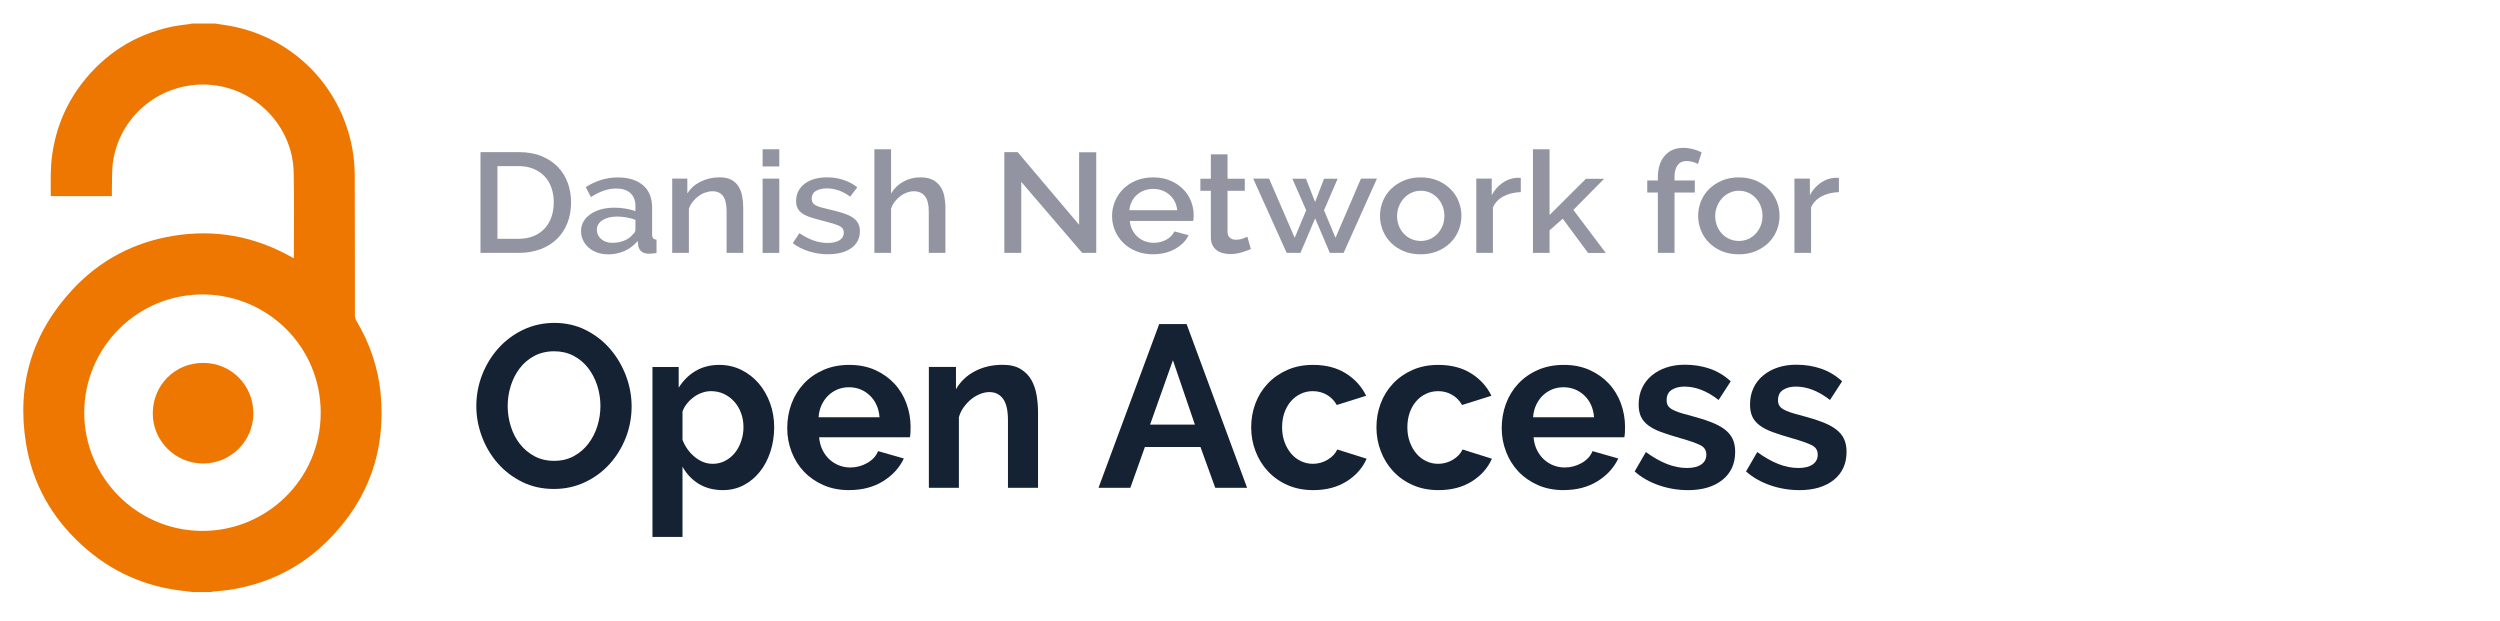
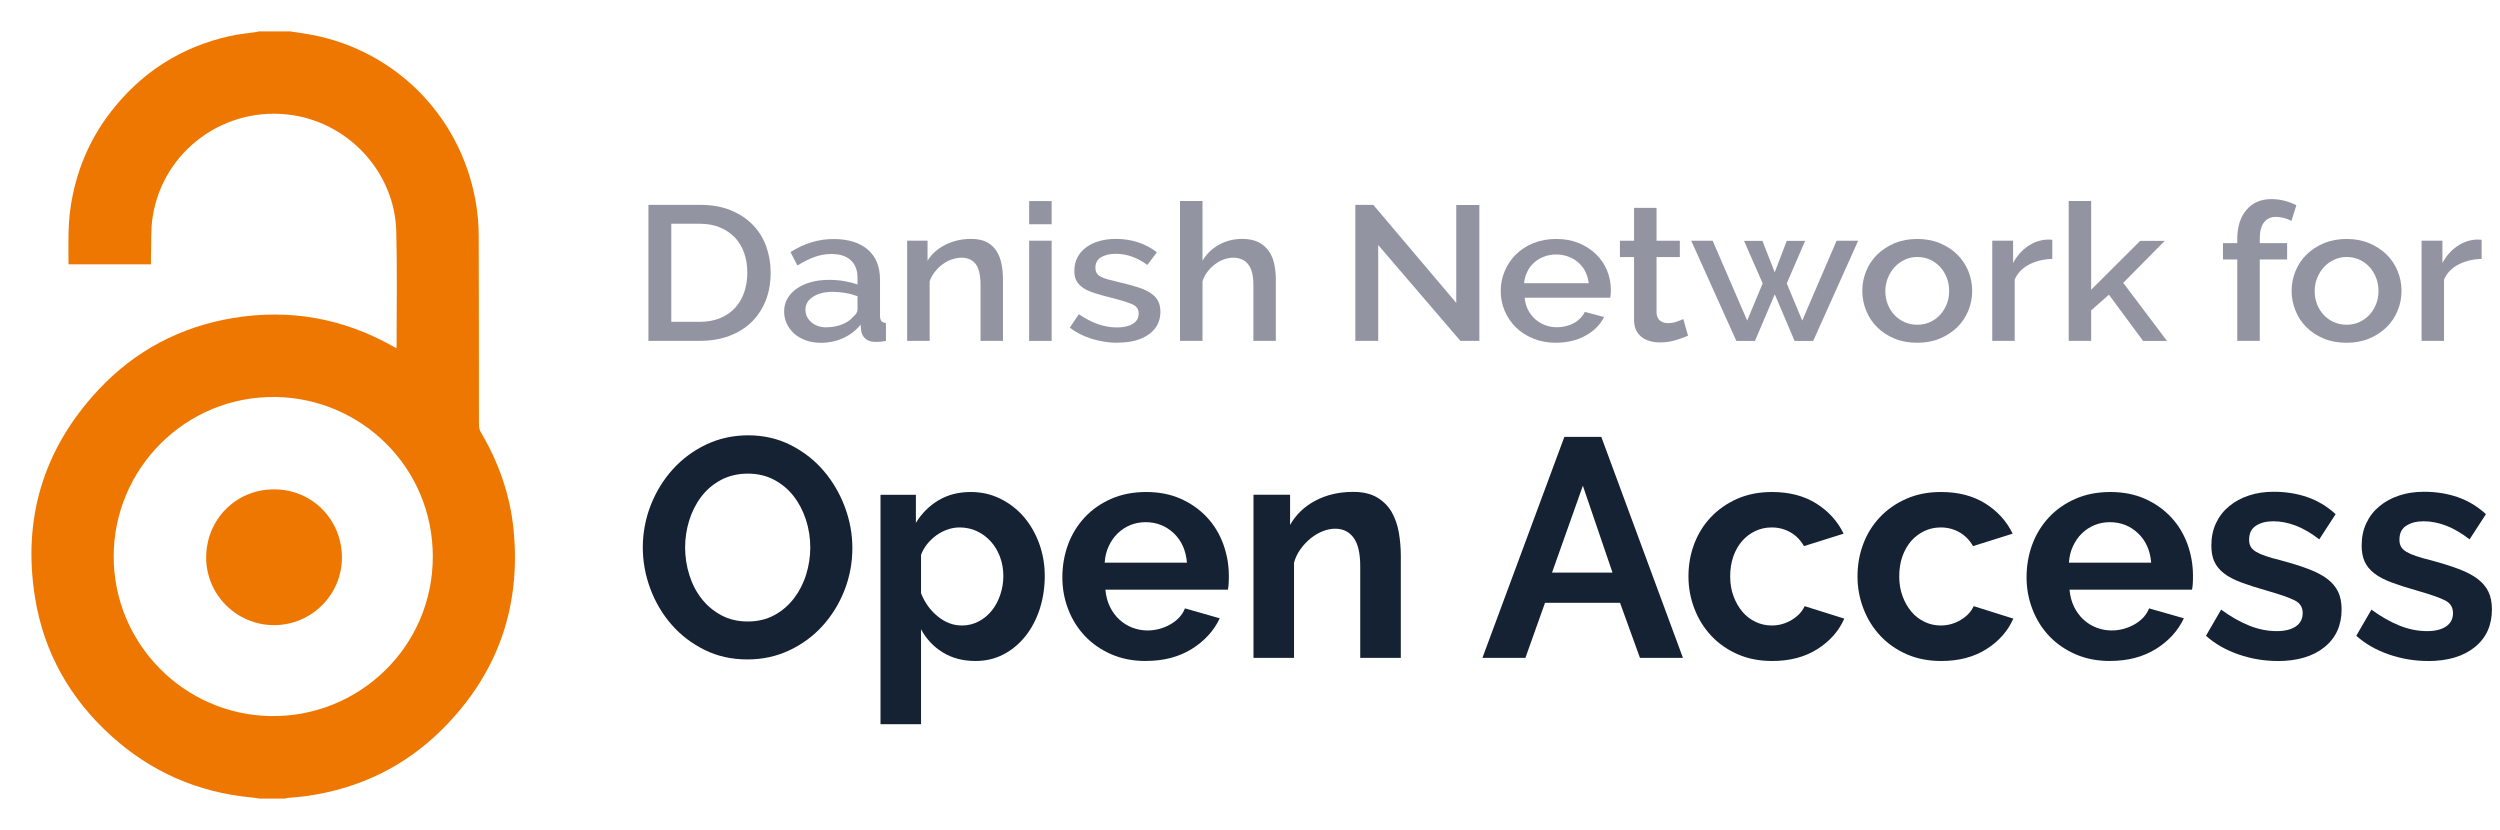
- <svg xmlns="http://www.w3.org/2000/svg" viewBox="0 0 563.59 139.85">
+ <svg xmlns="http://www.w3.org/2000/svg" viewBox="0 0 417.63 138.65">
  <defs>
    <style>.cls-1{fill:#142233;}.cls-2{fill:#9294a2;}.cls-3{fill:#ee7701;}</style>
  </defs>
  <g id="Navn">
    <g>
-       <path class="cls-1" d="M124.86,110.23c-2.63,0-5.01-.53-7.15-1.59-2.14-1.06-3.98-2.46-5.51-4.21-1.53-1.75-2.72-3.75-3.56-6.01-.84-2.25-1.26-4.56-1.26-6.92s.45-4.82,1.34-7.07c.89-2.25,2.12-4.25,3.69-5.98,1.57-1.73,3.43-3.11,5.58-4.13,2.16-1.02,4.5-1.53,7.02-1.53s4.96,.55,7.1,1.64,3.97,2.52,5.48,4.29c1.52,1.77,2.69,3.78,3.54,6.03,.84,2.25,1.26,4.54,1.26,6.86,0,2.46-.44,4.81-1.31,7.05-.88,2.24-2.09,4.21-3.64,5.93-1.55,1.72-3.4,3.09-5.56,4.11-2.16,1.02-4.5,1.53-7.02,1.53Zm-10.41-18.72c0,1.59,.24,3.14,.71,4.63,.47,1.49,1.15,2.81,2.05,3.95,.89,1.14,1.99,2.06,3.28,2.76,1.3,.69,2.77,1.04,4.42,1.04s3.17-.35,4.47-1.07c1.3-.71,2.39-1.66,3.28-2.83,.89-1.18,1.57-2.5,2.02-3.98,.45-1.47,.68-2.97,.68-4.5s-.24-3.14-.73-4.63c-.49-1.49-1.18-2.81-2.07-3.95-.89-1.14-1.99-2.05-3.28-2.73-1.3-.68-2.75-1.01-4.37-1.01s-3.18,.36-4.5,1.07c-1.31,.71-2.41,1.65-3.28,2.81-.88,1.16-1.54,2.48-2,3.95-.45,1.47-.68,2.97-.68,4.5Z" />
-       <path class="cls-1" d="M162.96,110.49c-2.09,0-3.91-.48-5.46-1.43-1.55-.95-2.76-2.24-3.64-3.87v15.86h-6.77v-38.32h5.91v4.68c.98-1.59,2.24-2.85,3.79-3.77,1.55-.92,3.33-1.38,5.36-1.38,1.79,0,3.44,.37,4.95,1.12,1.52,.75,2.82,1.75,3.92,3.02,1.09,1.27,1.95,2.76,2.58,4.47,.62,1.72,.93,3.53,.93,5.43s-.29,3.83-.86,5.56c-.57,1.73-1.37,3.24-2.4,4.52-1.03,1.28-2.25,2.29-3.66,3.02-1.41,.73-2.96,1.09-4.65,1.09Zm-2.27-5.93c1.01,0,1.95-.23,2.8-.68,.86-.45,1.59-1.06,2.2-1.82,.61-.76,1.08-1.65,1.41-2.65,.34-1,.51-2.04,.51-3.12,0-1.14-.19-2.21-.56-3.2-.37-.99-.88-1.85-1.54-2.57-.66-.73-1.43-1.3-2.32-1.72s-1.86-.62-2.91-.62c-.64,0-1.3,.11-1.97,.34-.67,.23-1.3,.55-1.87,.96-.57,.42-1.09,.9-1.54,1.46-.45,.56-.8,1.16-1.04,1.82v6.4c.61,1.56,1.53,2.85,2.78,3.87,1.25,1.02,2.59,1.53,4.04,1.53Z" />
-       <path class="cls-1" d="M191.41,110.49c-2.12,0-4.04-.37-5.76-1.12-1.72-.75-3.18-1.76-4.4-3.04-1.21-1.28-2.15-2.77-2.8-4.47-.66-1.7-.98-3.48-.98-5.36s.32-3.77,.96-5.49c.64-1.72,1.57-3.22,2.78-4.52,1.21-1.3,2.69-2.33,4.42-3.09,1.73-.76,3.68-1.14,5.84-1.14s4.08,.38,5.79,1.14c1.7,.76,3.15,1.79,4.35,3.07,1.2,1.28,2.1,2.77,2.73,4.47,.62,1.7,.94,3.47,.94,5.3,0,.45,0,.88-.03,1.3-.02,.42-.06,.76-.13,1.04h-20.46c.1,1.08,.35,2.03,.76,2.86s.93,1.54,1.57,2.13c.64,.59,1.36,1.04,2.17,1.35s1.65,.47,2.53,.47c1.35,0,2.62-.34,3.81-1.01,1.2-.68,2.01-1.57,2.45-2.68l5.81,1.66c-.98,2.08-2.54,3.79-4.67,5.12-2.14,1.33-4.69,2-7.65,2Zm6.87-16.43c-.17-2.04-.9-3.68-2.2-4.91-1.3-1.23-2.87-1.85-4.72-1.85-.91,0-1.76,.17-2.55,.49-.79,.33-1.49,.79-2.1,1.38-.61,.59-1.1,1.3-1.49,2.13-.39,.83-.62,1.75-.68,2.76h13.74Z" />
-       <path class="cls-1" d="M234,109.97h-6.77v-15.29c0-2.18-.37-3.78-1.11-4.78-.74-1.01-1.77-1.51-3.08-1.51-.67,0-1.36,.14-2.07,.42-.71,.28-1.37,.67-2,1.17-.62,.5-1.19,1.1-1.69,1.79-.51,.69-.88,1.46-1.11,2.29v15.91h-6.77v-27.25h6.11v5.04c.98-1.73,2.39-3.08,4.24-4.06,1.85-.97,3.94-1.46,6.27-1.46,1.65,0,3,.31,4.04,.94,1.04,.62,1.85,1.44,2.43,2.44,.57,1.01,.97,2.15,1.19,3.43,.22,1.28,.33,2.58,.33,3.9v17Z" />
-       <path class="cls-1" d="M261.34,73.05h6.16l13.64,36.92h-7.18l-3.33-9.2h-12.53l-3.28,9.2h-7.18l13.69-36.92Zm8.03,22.67l-4.95-14.51-5.15,14.51h10.11Z" />
-       <path class="cls-1" d="M282.06,96.35c0-1.91,.32-3.71,.96-5.41,.64-1.7,1.57-3.19,2.78-4.47,1.21-1.28,2.68-2.31,4.4-3.07,1.72-.76,3.65-1.14,5.81-1.14,2.9,0,5.36,.64,7.4,1.92,2.04,1.28,3.56,2.96,4.57,5.04l-6.62,2.08c-.57-1-1.33-1.78-2.27-2.31-.94-.54-1.99-.81-3.13-.81-.98,0-1.89,.2-2.73,.6-.84,.4-1.58,.95-2.2,1.66-.62,.71-1.11,1.57-1.47,2.57-.35,1.01-.53,2.12-.53,3.33s.18,2.32,.56,3.33c.37,1.01,.87,1.87,1.49,2.6,.62,.73,1.36,1.29,2.2,1.69,.84,.4,1.73,.6,2.68,.6,1.21,0,2.33-.31,3.36-.94,1.03-.62,1.74-1.39,2.15-2.29l6.62,2.08c-.91,2.08-2.41,3.78-4.5,5.1-2.09,1.32-4.6,1.98-7.53,1.98-2.16,0-4.09-.38-5.81-1.14s-3.18-1.79-4.4-3.09c-1.21-1.3-2.15-2.81-2.8-4.52-.66-1.72-.99-3.51-.99-5.38Z" />
-       <path class="cls-1" d="M310.3,96.35c0-1.91,.32-3.71,.96-5.41,.64-1.7,1.57-3.19,2.78-4.47,1.21-1.28,2.68-2.31,4.4-3.07,1.72-.76,3.65-1.14,5.81-1.14,2.9,0,5.36,.64,7.4,1.92,2.04,1.28,3.56,2.96,4.57,5.04l-6.62,2.08c-.57-1-1.33-1.78-2.27-2.31-.94-.54-1.99-.81-3.13-.81-.98,0-1.89,.2-2.73,.6-.84,.4-1.58,.95-2.2,1.66-.62,.71-1.11,1.57-1.47,2.57-.35,1.01-.53,2.12-.53,3.33s.18,2.32,.56,3.33c.37,1.01,.87,1.87,1.49,2.6,.62,.73,1.36,1.29,2.2,1.69,.84,.4,1.73,.6,2.68,.6,1.21,0,2.33-.31,3.36-.94,1.03-.62,1.74-1.39,2.15-2.29l6.62,2.08c-.91,2.08-2.41,3.78-4.5,5.1-2.09,1.32-4.6,1.98-7.53,1.98-2.16,0-4.09-.38-5.81-1.14s-3.18-1.79-4.4-3.09c-1.21-1.3-2.15-2.81-2.8-4.52-.66-1.72-.99-3.51-.99-5.38Z" />
-       <path class="cls-1" d="M352.49,110.49c-2.12,0-4.04-.37-5.76-1.12s-3.18-1.76-4.4-3.04c-1.21-1.28-2.15-2.77-2.8-4.47-.66-1.7-.99-3.48-.99-5.36s.32-3.77,.96-5.49c.64-1.72,1.57-3.22,2.78-4.52,1.21-1.3,2.69-2.33,4.42-3.09,1.73-.76,3.68-1.14,5.84-1.14s4.08,.38,5.79,1.14c1.7,.76,3.15,1.79,4.35,3.07,1.2,1.28,2.1,2.77,2.73,4.47,.62,1.7,.93,3.47,.93,5.3,0,.45,0,.88-.03,1.3s-.06,.76-.13,1.04h-20.46c.1,1.08,.35,2.03,.76,2.86s.93,1.54,1.57,2.13c.64,.59,1.36,1.04,2.17,1.35s1.65,.47,2.53,.47c1.35,0,2.62-.34,3.81-1.01,1.2-.68,2.01-1.57,2.45-2.68l5.81,1.66c-.98,2.08-2.54,3.79-4.67,5.12-2.14,1.33-4.69,2-7.66,2Zm6.87-16.43c-.17-2.04-.9-3.68-2.2-4.91-1.3-1.23-2.87-1.85-4.72-1.85-.91,0-1.76,.17-2.55,.49-.79,.33-1.49,.79-2.1,1.38-.61,.59-1.1,1.3-1.49,2.13-.39,.83-.62,1.75-.68,2.76h13.74Z" />
-       <path class="cls-1" d="M380.49,110.49c-2.22,0-4.4-.36-6.52-1.09-2.12-.73-3.94-1.77-5.46-3.12l2.53-4.37c1.62,1.18,3.19,2.07,4.72,2.68,1.53,.61,3.06,.91,4.57,.91,1.35,0,2.41-.26,3.18-.78s1.16-1.27,1.16-2.24-.45-1.68-1.36-2.13c-.91-.45-2.39-.97-4.45-1.56-1.72-.48-3.18-.95-4.4-1.4-1.21-.45-2.19-.96-2.93-1.53-.74-.57-1.28-1.23-1.62-1.98-.34-.74-.5-1.64-.5-2.68,0-1.39,.26-2.63,.78-3.74,.52-1.11,1.25-2.05,2.2-2.83,.94-.78,2.05-1.38,3.31-1.79,1.26-.42,2.64-.62,4.12-.62,1.99,0,3.85,.29,5.58,.88,1.73,.59,3.33,1.54,4.77,2.86l-2.73,4.21c-1.35-1.04-2.65-1.8-3.92-2.29-1.26-.48-2.52-.73-3.76-.73-1.15,0-2.11,.24-2.88,.73-.78,.49-1.16,1.27-1.16,2.34,0,.49,.09,.88,.28,1.2,.18,.31,.48,.59,.88,.83,.4,.24,.94,.48,1.59,.7,.66,.23,1.47,.46,2.45,.7,1.82,.49,3.38,.97,4.67,1.46,1.3,.49,2.36,1.04,3.18,1.66s1.43,1.34,1.82,2.16c.39,.81,.58,1.79,.58,2.94,0,2.67-.96,4.78-2.88,6.32-1.92,1.54-4.53,2.31-7.83,2.31Z" />
-       <path class="cls-1" d="M405.6,110.49c-2.22,0-4.4-.36-6.52-1.09-2.12-.73-3.94-1.77-5.46-3.12l2.53-4.37c1.62,1.18,3.19,2.07,4.72,2.68,1.53,.61,3.06,.91,4.57,.91,1.35,0,2.41-.26,3.18-.78s1.16-1.27,1.16-2.24-.45-1.68-1.36-2.13c-.91-.45-2.39-.97-4.45-1.56-1.72-.48-3.18-.95-4.4-1.4-1.21-.45-2.19-.96-2.93-1.53-.74-.57-1.28-1.23-1.62-1.98-.34-.74-.5-1.64-.5-2.68,0-1.39,.26-2.63,.78-3.74,.52-1.11,1.25-2.05,2.2-2.83,.94-.78,2.05-1.38,3.31-1.79,1.26-.42,2.64-.62,4.12-.62,1.99,0,3.85,.29,5.58,.88,1.73,.59,3.33,1.54,4.77,2.86l-2.73,4.21c-1.35-1.04-2.65-1.8-3.92-2.29-1.26-.48-2.52-.73-3.76-.73-1.15,0-2.11,.24-2.88,.73-.78,.49-1.16,1.27-1.16,2.34,0,.49,.09,.88,.28,1.2,.18,.31,.48,.59,.88,.83,.4,.24,.94,.48,1.59,.7,.66,.23,1.47,.46,2.45,.7,1.82,.49,3.38,.97,4.67,1.46,1.3,.49,2.36,1.04,3.18,1.66s1.43,1.34,1.82,2.16c.39,.81,.58,1.79,.58,2.94,0,2.67-.96,4.78-2.88,6.32-1.92,1.54-4.53,2.31-7.83,2.31Z" />
+       <path class="cls-1" d="M124.86,110.16c-2.63,0-5.01-.53-7.15-1.59-2.14-1.06-3.98-2.46-5.51-4.21-1.53-1.75-2.72-3.75-3.56-6.01-.84-2.25-1.26-4.56-1.26-6.92s.45-4.82,1.34-7.07c.89-2.25,2.12-4.25,3.69-5.98,1.57-1.73,3.43-3.11,5.58-4.13,2.16-1.02,4.5-1.53,7.02-1.53s4.96,.55,7.1,1.64,3.97,2.52,5.48,4.29c1.52,1.77,2.69,3.78,3.54,6.03,.84,2.25,1.26,4.54,1.26,6.86,0,2.46-.44,4.81-1.31,7.05-.88,2.24-2.09,4.21-3.64,5.93-1.55,1.72-3.4,3.09-5.56,4.11-2.16,1.02-4.5,1.53-7.02,1.53Zm-10.41-18.72c0,1.59,.24,3.14,.71,4.63,.47,1.49,1.15,2.81,2.05,3.95,.89,1.14,1.99,2.06,3.28,2.76,1.3,.69,2.77,1.04,4.42,1.04s3.17-.35,4.47-1.07c1.3-.71,2.39-1.66,3.28-2.83,.89-1.18,1.57-2.5,2.02-3.98,.45-1.47,.68-2.97,.68-4.5s-.24-3.14-.73-4.63c-.49-1.49-1.18-2.81-2.07-3.95-.89-1.14-1.99-2.05-3.28-2.73-1.3-.68-2.75-1.01-4.37-1.01s-3.18,.36-4.5,1.07c-1.31,.71-2.41,1.65-3.28,2.81-.88,1.16-1.54,2.48-2,3.95-.45,1.47-.68,2.97-.68,4.5Z" />
+       <path class="cls-1" d="M162.96,110.42c-2.09,0-3.91-.48-5.46-1.43-1.55-.95-2.76-2.24-3.64-3.87v15.86h-6.77v-38.32h5.91v4.68c.98-1.59,2.24-2.85,3.79-3.77,1.55-.92,3.33-1.38,5.36-1.38,1.79,0,3.44,.37,4.95,1.12,1.52,.75,2.82,1.75,3.92,3.02,1.09,1.27,1.95,2.76,2.58,4.47,.62,1.72,.93,3.53,.93,5.43s-.29,3.83-.86,5.56c-.57,1.73-1.37,3.24-2.4,4.52-1.03,1.28-2.25,2.29-3.66,3.02-1.41,.73-2.96,1.09-4.65,1.09Zm-2.27-5.93c1.01,0,1.95-.23,2.8-.68,.86-.45,1.59-1.06,2.2-1.82,.61-.76,1.08-1.65,1.41-2.65,.34-1,.51-2.04,.51-3.12,0-1.14-.19-2.21-.56-3.2-.37-.99-.88-1.85-1.54-2.57-.66-.73-1.43-1.3-2.32-1.72s-1.86-.62-2.91-.62c-.64,0-1.3,.11-1.97,.34-.67,.23-1.3,.55-1.87,.96-.57,.42-1.09,.9-1.54,1.46-.45,.56-.8,1.16-1.04,1.82v6.4c.61,1.56,1.53,2.85,2.78,3.87,1.25,1.02,2.59,1.53,4.04,1.53Z" />
+       <path class="cls-1" d="M191.41,110.42c-2.12,0-4.04-.37-5.76-1.12-1.72-.75-3.18-1.76-4.4-3.04-1.21-1.28-2.15-2.77-2.8-4.47-.66-1.7-.98-3.48-.98-5.36s.32-3.77,.96-5.49c.64-1.72,1.57-3.22,2.78-4.52,1.21-1.3,2.69-2.33,4.42-3.09,1.73-.76,3.68-1.14,5.84-1.14s4.08,.38,5.79,1.14c1.7,.76,3.15,1.79,4.35,3.07,1.2,1.28,2.1,2.77,2.73,4.47,.62,1.7,.94,3.47,.94,5.3,0,.45,0,.88-.03,1.3-.02,.42-.06,.76-.13,1.04h-20.46c.1,1.08,.35,2.03,.76,2.86s.93,1.54,1.57,2.13c.64,.59,1.36,1.04,2.17,1.35s1.65,.47,2.53,.47c1.35,0,2.62-.34,3.81-1.01,1.2-.68,2.01-1.57,2.45-2.68l5.81,1.66c-.98,2.08-2.54,3.79-4.67,5.12-2.14,1.33-4.69,2-7.65,2Zm6.87-16.43c-.17-2.04-.9-3.68-2.2-4.91-1.3-1.23-2.87-1.85-4.72-1.85-.91,0-1.76,.17-2.55,.49-.79,.33-1.49,.79-2.1,1.38-.61,.59-1.1,1.3-1.49,2.13-.39,.83-.62,1.75-.68,2.76h13.74Z" />
+       <path class="cls-1" d="M234,109.9h-6.77v-15.29c0-2.18-.37-3.78-1.11-4.78-.74-1.01-1.77-1.51-3.08-1.51-.67,0-1.36,.14-2.07,.42-.71,.28-1.37,.67-2,1.17-.62,.5-1.19,1.1-1.69,1.79-.51,.69-.88,1.46-1.11,2.29v15.91h-6.77v-27.25h6.11v5.04c.98-1.73,2.39-3.08,4.24-4.06,1.85-.97,3.94-1.46,6.27-1.46,1.65,0,3,.31,4.04,.94,1.04,.62,1.85,1.44,2.43,2.44,.57,1.01,.97,2.15,1.19,3.43,.22,1.28,.33,2.58,.33,3.9v17Z" />
+       <path class="cls-1" d="M261.34,72.98h6.16l13.64,36.92h-7.18l-3.33-9.2h-12.53l-3.28,9.2h-7.18l13.69-36.92Zm8.03,22.67l-4.95-14.51-5.15,14.51h10.11Z" />
+       <path class="cls-1" d="M282.06,96.28c0-1.91,.32-3.71,.96-5.41,.64-1.7,1.57-3.19,2.78-4.47,1.21-1.28,2.68-2.31,4.4-3.07,1.72-.76,3.65-1.14,5.81-1.14,2.9,0,5.36,.64,7.4,1.92,2.04,1.28,3.56,2.96,4.57,5.04l-6.62,2.08c-.57-1-1.33-1.78-2.27-2.31-.94-.54-1.99-.81-3.13-.81-.98,0-1.89,.2-2.73,.6-.84,.4-1.58,.95-2.2,1.66-.62,.71-1.11,1.57-1.47,2.57-.35,1.01-.53,2.12-.53,3.33s.18,2.32,.56,3.33c.37,1.01,.87,1.87,1.49,2.6,.62,.73,1.36,1.29,2.2,1.69,.84,.4,1.73,.6,2.68,.6,1.21,0,2.33-.31,3.36-.94,1.03-.62,1.74-1.39,2.15-2.29l6.62,2.08c-.91,2.08-2.41,3.78-4.5,5.1-2.09,1.32-4.6,1.98-7.53,1.98-2.16,0-4.09-.38-5.81-1.14s-3.18-1.79-4.4-3.09c-1.21-1.3-2.15-2.81-2.8-4.52-.66-1.72-.99-3.51-.99-5.38Z" />
+       <path class="cls-1" d="M310.3,96.28c0-1.91,.32-3.71,.96-5.41,.64-1.7,1.57-3.19,2.78-4.47,1.21-1.28,2.68-2.31,4.4-3.07,1.72-.76,3.65-1.14,5.81-1.14,2.9,0,5.36,.64,7.4,1.92,2.04,1.28,3.56,2.96,4.57,5.04l-6.62,2.08c-.57-1-1.33-1.78-2.27-2.31-.94-.54-1.99-.81-3.13-.81-.98,0-1.89,.2-2.73,.6-.84,.4-1.58,.95-2.2,1.66-.62,.71-1.11,1.57-1.47,2.57-.35,1.01-.53,2.12-.53,3.33s.18,2.32,.56,3.33c.37,1.01,.87,1.87,1.49,2.6,.62,.73,1.36,1.29,2.2,1.69,.84,.4,1.73,.6,2.68,.6,1.21,0,2.33-.31,3.36-.94,1.03-.62,1.74-1.39,2.15-2.29l6.62,2.08c-.91,2.08-2.41,3.78-4.5,5.1-2.09,1.32-4.6,1.98-7.53,1.98-2.16,0-4.09-.38-5.81-1.14s-3.18-1.79-4.4-3.09c-1.21-1.3-2.15-2.81-2.8-4.52-.66-1.72-.99-3.51-.99-5.38Z" />
+       <path class="cls-1" d="M352.49,110.42c-2.12,0-4.04-.37-5.76-1.12s-3.18-1.76-4.4-3.04c-1.21-1.28-2.15-2.77-2.8-4.47-.66-1.7-.99-3.48-.99-5.36s.32-3.77,.96-5.49c.64-1.72,1.57-3.22,2.78-4.52,1.21-1.3,2.69-2.33,4.42-3.09,1.73-.76,3.68-1.14,5.84-1.14s4.08,.38,5.79,1.14c1.7,.76,3.15,1.79,4.35,3.07,1.2,1.28,2.1,2.77,2.73,4.47,.62,1.7,.93,3.47,.93,5.3,0,.45,0,.88-.03,1.3s-.06,.76-.13,1.04h-20.46c.1,1.08,.35,2.03,.76,2.86s.93,1.54,1.57,2.13c.64,.59,1.36,1.04,2.17,1.35s1.65,.47,2.53,.47c1.35,0,2.62-.34,3.81-1.01,1.2-.68,2.01-1.57,2.45-2.68l5.81,1.66c-.98,2.08-2.54,3.79-4.67,5.12-2.14,1.33-4.69,2-7.66,2Zm6.87-16.43c-.17-2.04-.9-3.68-2.2-4.91-1.3-1.23-2.87-1.85-4.72-1.85-.91,0-1.76,.17-2.55,.49-.79,.33-1.49,.79-2.1,1.38-.61,.59-1.1,1.3-1.49,2.13-.39,.83-.62,1.75-.68,2.76h13.74Z" />
+       <path class="cls-1" d="M380.49,110.42c-2.22,0-4.4-.36-6.52-1.09-2.12-.73-3.94-1.77-5.46-3.12l2.53-4.37c1.62,1.18,3.19,2.07,4.72,2.68,1.53,.61,3.06,.91,4.57,.91,1.35,0,2.41-.26,3.18-.78s1.16-1.27,1.16-2.24-.45-1.68-1.36-2.13c-.91-.45-2.39-.97-4.45-1.56-1.72-.48-3.18-.95-4.4-1.4-1.21-.45-2.19-.96-2.93-1.53-.74-.57-1.28-1.23-1.62-1.98-.34-.74-.5-1.64-.5-2.68,0-1.39,.26-2.63,.78-3.74,.52-1.11,1.25-2.05,2.2-2.83,.94-.78,2.05-1.38,3.31-1.79,1.26-.42,2.64-.62,4.12-.62,1.99,0,3.85,.29,5.58,.88,1.73,.59,3.33,1.54,4.77,2.86l-2.73,4.21c-1.35-1.04-2.65-1.8-3.92-2.29-1.26-.48-2.52-.73-3.76-.73-1.15,0-2.11,.24-2.88,.73-.78,.49-1.16,1.27-1.16,2.34,0,.49,.09,.88,.28,1.2,.18,.31,.48,.59,.88,.83,.4,.24,.94,.48,1.59,.7,.66,.23,1.47,.46,2.45,.7,1.82,.49,3.38,.97,4.67,1.46,1.3,.49,2.36,1.04,3.18,1.66s1.43,1.34,1.82,2.16c.39,.81,.58,1.79,.58,2.94,0,2.67-.96,4.78-2.88,6.32-1.92,1.54-4.53,2.31-7.83,2.31Z" />
+       <path class="cls-1" d="M405.6,110.42c-2.22,0-4.4-.36-6.52-1.09-2.12-.73-3.94-1.77-5.46-3.12l2.53-4.37c1.62,1.18,3.19,2.07,4.72,2.68,1.53,.61,3.06,.91,4.57,.91,1.35,0,2.41-.26,3.18-.78s1.16-1.27,1.16-2.24-.45-1.68-1.36-2.13c-.91-.45-2.39-.97-4.45-1.56-1.72-.48-3.18-.95-4.4-1.4-1.21-.45-2.19-.96-2.93-1.53-.74-.57-1.28-1.23-1.62-1.98-.34-.74-.5-1.64-.5-2.68,0-1.39,.26-2.63,.78-3.74,.52-1.11,1.25-2.05,2.2-2.83,.94-.78,2.05-1.38,3.31-1.79,1.26-.42,2.64-.62,4.12-.62,1.99,0,3.85,.29,5.58,.88,1.73,.59,3.33,1.54,4.77,2.86l-2.73,4.21c-1.35-1.04-2.65-1.8-3.92-2.29-1.26-.48-2.52-.73-3.76-.73-1.15,0-2.11,.24-2.88,.73-.78,.49-1.16,1.27-1.16,2.34,0,.49,.09,.88,.28,1.2,.18,.31,.48,.59,.88,.83,.4,.24,.94,.48,1.59,.7,.66,.23,1.47,.46,2.45,.7,1.82,.49,3.38,.97,4.67,1.46,1.3,.49,2.36,1.04,3.18,1.66s1.43,1.34,1.82,2.16c.39,.81,.58,1.79,.58,2.94,0,2.67-.96,4.78-2.88,6.32-1.92,1.54-4.53,2.31-7.83,2.31Z" />
    </g>
    <g id="ENG">
      <g>
-         <path class="cls-2" d="M108.32,57.01v-22.72h8.6c1.96,0,3.67,.3,5.14,.9,1.47,.6,2.7,1.41,3.69,2.43,.99,1.02,1.74,2.22,2.24,3.6,.5,1.38,.75,2.84,.75,4.4,0,1.73-.28,3.29-.84,4.69-.56,1.4-1.35,2.59-2.37,3.58-1.02,.99-2.26,1.76-3.72,2.3s-3.08,.82-4.88,.82h-8.6Zm16.52-11.39c0-1.19-.18-2.29-.53-3.3-.35-1-.87-1.86-1.55-2.58-.68-.71-1.51-1.27-2.49-1.68s-2.09-.61-3.35-.61h-4.78v16.38h4.78c1.27,0,2.41-.21,3.4-.62,.99-.42,1.82-.99,2.49-1.73,.67-.74,1.18-1.6,1.52-2.61,.34-1,.51-2.09,.51-3.26Z" />
-         <path class="cls-2" d="M137.03,57.33c-.86,0-1.67-.13-2.41-.4s-1.38-.63-1.91-1.1c-.53-.47-.96-1.02-1.26-1.66-.31-.64-.46-1.33-.46-2.08,0-.79,.18-1.5,.55-2.14,.36-.64,.88-1.19,1.55-1.66s1.47-.83,2.39-1.09c.92-.26,1.94-.38,3.06-.38,.84,0,1.67,.07,2.49,.21,.82,.14,1.56,.33,2.22,.56v-1.15c0-1.24-.38-2.2-1.13-2.9s-1.83-1.04-3.24-1.04c-.96,0-1.89,.17-2.82,.5-.92,.33-1.87,.81-2.85,1.42l-1.16-2.24c2.3-1.45,4.69-2.18,7.17-2.18s4.37,.59,5.74,1.76c1.37,1.17,2.05,2.86,2.05,5.06v6.05c0,.75,.33,1.13,.99,1.15v3.01c-.36,.06-.68,.11-.94,.13-.26,.02-.52,.03-.77,.03-.73,0-1.29-.17-1.69-.51-.4-.34-.64-.78-.73-1.31l-.1-1.06c-.8,.98-1.78,1.73-2.95,2.26-1.17,.52-2.43,.78-3.77,.78Zm1.02-2.59c.91,0,1.77-.15,2.58-.46,.81-.31,1.44-.74,1.9-1.3,.48-.38,.72-.79,.72-1.22v-2.21c-.64-.23-1.31-.42-2.03-.54s-1.42-.19-2.1-.19c-1.34,0-2.44,.27-3.29,.82-.85,.54-1.28,1.26-1.28,2.16,0,.83,.33,1.53,.99,2.1,.66,.57,1.5,.85,2.53,.85Z" />
-         <path class="cls-2" d="M167.55,57.01h-3.75v-9.38c0-1.58-.27-2.73-.8-3.44-.54-.71-1.33-1.07-2.37-1.07-.55,0-1.09,.1-1.64,.29-.55,.19-1.06,.46-1.54,.82-.48,.35-.9,.77-1.28,1.25s-.67,1.01-.87,1.58v9.95h-3.76v-16.74h3.41v3.36c.68-1.13,1.67-2.02,2.97-2.67,1.3-.65,2.73-.98,4.3-.98,1.07,0,1.95,.18,2.63,.54,.68,.36,1.22,.86,1.62,1.49,.4,.63,.68,1.35,.84,2.18,.16,.82,.24,1.69,.24,2.61v10.21Z" />
-         <path class="cls-2" d="M171.92,37.52v-3.87h3.76v3.87h-3.76Zm0,19.49v-16.74h3.76v16.74h-3.76Z" />
-         <path class="cls-2" d="M186.67,57.33c-1.43,0-2.86-.22-4.28-.66-1.42-.44-2.65-1.06-3.67-1.87l1.5-2.24c1.07,.73,2.13,1.28,3.17,1.65,1.05,.37,2.12,.56,3.21,.56s2-.2,2.65-.61c.65-.4,.97-.98,.97-1.73,0-.7-.36-1.22-1.09-1.54-.73-.32-1.87-.67-3.41-1.06-1.12-.28-2.07-.54-2.87-.8-.8-.26-1.45-.55-1.95-.9-.5-.34-.87-.74-1.09-1.18-.23-.45-.34-.99-.34-1.63,0-.85,.18-1.61,.53-2.27,.35-.66,.84-1.22,1.47-1.68,.63-.46,1.36-.81,2.2-1.04,.84-.23,1.75-.35,2.73-.35,1.34,0,2.59,.19,3.75,.58,1.16,.38,2.2,.94,3.11,1.66l-1.6,2.11c-1.66-1.24-3.43-1.86-5.29-1.86-.96,0-1.76,.19-2.41,.56s-.97,.97-.97,1.78c0,.34,.07,.63,.21,.86,.14,.24,.36,.44,.67,.61,.31,.17,.71,.33,1.19,.46,.49,.14,1.1,.29,1.83,.46,1.21,.28,2.25,.56,3.12,.83,.88,.28,1.6,.6,2.17,.98,.57,.37,.99,.81,1.26,1.31,.27,.5,.41,1.1,.41,1.81,0,1.6-.64,2.86-1.93,3.79-1.29,.93-3.03,1.39-5.24,1.39Z" />
-         <path class="cls-2" d="M213.13,57.01h-3.75v-9.38c0-1.54-.29-2.67-.87-3.41-.58-.74-1.42-1.1-2.51-1.1-.52,0-1.05,.1-1.57,.29-.52,.19-1.02,.46-1.48,.82-.47,.35-.88,.77-1.25,1.25-.36,.48-.64,1.01-.82,1.58v9.95h-3.76v-23.36h3.76v9.98c.68-1.15,1.61-2.05,2.78-2.69,1.17-.64,2.45-.96,3.84-.96,1.11,0,2.03,.19,2.75,.56,.72,.37,1.29,.87,1.72,1.49,.43,.62,.73,1.34,.9,2.16,.17,.82,.26,1.69,.26,2.61v10.21Z" />
-         <path class="cls-2" d="M230.23,41.01v16h-3.82v-22.72h3l13.86,16.38v-16.35h3.86v22.69h-3.17l-13.72-16Z" />
-         <path class="cls-2" d="M259.96,57.33c-1.39,0-2.65-.23-3.79-.69-1.14-.46-2.11-1.08-2.92-1.87-.81-.79-1.43-1.71-1.88-2.75-.44-1.04-.67-2.15-.67-3.33s.22-2.29,.67-3.34c.44-1.06,1.07-1.98,1.88-2.78,.81-.8,1.78-1.43,2.92-1.89,1.14-.46,2.41-.69,3.82-.69s2.65,.23,3.77,.7c1.13,.47,2.09,1.09,2.88,1.87,.8,.78,1.41,1.69,1.83,2.72,.42,1.04,.63,2.12,.63,3.25,0,.26-.01,.5-.03,.72-.02,.22-.05,.41-.07,.56h-14.3c.07,.75,.26,1.42,.56,2.02,.31,.6,.71,1.12,1.19,1.55,.49,.44,1.05,.77,1.67,1.01,.63,.23,1.28,.35,1.96,.35,.5,0,1-.06,1.48-.18,.49-.12,.94-.29,1.35-.51s.77-.5,1.09-.82c.32-.32,.57-.67,.75-1.06l3.21,.86c-.61,1.26-1.63,2.29-3.06,3.09-1.42,.8-3.08,1.2-4.97,1.2Zm5.43-9.95c-.07-.7-.26-1.35-.56-1.95-.31-.6-.7-1.1-1.18-1.52s-1.04-.74-1.67-.98c-.64-.23-1.31-.35-2.01-.35s-1.37,.12-2,.35c-.63,.23-1.18,.56-1.66,.98s-.87,.92-1.16,1.52c-.3,.6-.48,1.25-.55,1.95h10.79Z" />
-         <path class="cls-2" d="M281.98,56.15c-.48,.21-1.14,.45-1.98,.72s-1.74,.4-2.7,.4c-.59,0-1.15-.07-1.67-.22-.53-.15-.99-.37-1.38-.67-.4-.3-.71-.69-.94-1.17s-.34-1.06-.34-1.74v-10.46h-2.36v-2.72h2.36v-5.5h3.76v5.5h3.89v2.72h-3.89v9.34c.04,.6,.24,1.03,.6,1.3,.35,.27,.79,.4,1.31,.4s1.02-.08,1.5-.26c.48-.17,.83-.31,1.06-.42l.79,2.78Z" />
-         <path class="cls-2" d="M306.83,40.27h3.58l-7.51,16.74h-3.11l-3.31-7.78-3.31,7.78h-3.11l-7.54-16.74h3.58l5.77,13.34,2.59-6.21-3.11-7.1h3.07l2.05,5.25,2.01-5.25h3.07l-3.07,7.1,2.59,6.21,5.74-13.34Z" />
-         <path class="cls-2" d="M320.28,57.33c-1.41,0-2.68-.23-3.81-.7-1.13-.47-2.09-1.1-2.88-1.89-.8-.79-1.41-1.71-1.84-2.77-.43-1.06-.65-2.16-.65-3.31s.22-2.26,.65-3.31c.43-1.06,1.05-1.98,1.86-2.77,.81-.79,1.78-1.42,2.9-1.89,1.13-.47,2.38-.7,3.77-.7s2.65,.23,3.77,.7c1.13,.47,2.09,1.1,2.9,1.89,.81,.79,1.43,1.71,1.86,2.77s.65,2.16,.65,3.31-.22,2.26-.65,3.31-1.05,1.98-1.86,2.77c-.81,.79-1.78,1.42-2.9,1.89-1.13,.47-2.38,.7-3.77,.7Zm-5.33-8.64c0,.81,.14,1.56,.41,2.24,.27,.68,.65,1.27,1.13,1.78,.48,.5,1.04,.9,1.69,1.18s1.35,.43,2.1,.43,1.45-.14,2.1-.43,1.21-.69,1.69-1.2c.48-.51,.85-1.11,1.13-1.79s.41-1.43,.41-2.24-.14-1.53-.41-2.22c-.27-.69-.65-1.3-1.13-1.81-.48-.51-1.04-.91-1.69-1.2s-1.35-.43-2.1-.43-1.42,.15-2.07,.45-1.21,.7-1.69,1.22c-.48,.51-.86,1.12-1.14,1.81-.29,.69-.43,1.44-.43,2.22Z" />
-         <path class="cls-2" d="M342.85,43.31c-1.46,.04-2.75,.36-3.88,.94-1.13,.59-1.93,1.42-2.41,2.51v10.24h-3.75v-16.74h3.48v3.74c.61-1.15,1.42-2.07,2.41-2.77,.99-.69,2.05-1.07,3.19-1.14h.56c.15,0,.28,.01,.39,.03v3.17Z" />
-         <path class="cls-2" d="M358,57.01l-5.7-7.71-2.97,2.62v5.09h-3.75v-23.36h3.75v14.82l8.19-8.16h4.1l-6.93,7.01,7.31,9.7h-3.99Z" />
-         <path class="cls-2" d="M373.74,57.01v-13.6h-2.39v-2.72h2.39v-.67c0-2.07,.51-3.7,1.54-4.9,1.02-1.19,2.41-1.79,4.17-1.79,.73,0,1.44,.09,2.15,.27,.71,.18,1.38,.43,2.01,.75l-.82,2.62c-.34-.19-.75-.35-1.21-.48-.47-.13-.92-.19-1.35-.19-.89,0-1.57,.31-2.03,.93-.47,.62-.7,1.51-.7,2.69v.77h4.57v2.72h-4.57v13.6h-3.75Z" />
-         <path class="cls-2" d="M392,57.33c-1.41,0-2.68-.23-3.81-.7-1.13-.47-2.09-1.1-2.88-1.89-.8-.79-1.41-1.71-1.84-2.77-.43-1.06-.65-2.16-.65-3.31s.22-2.26,.65-3.31c.43-1.06,1.05-1.98,1.86-2.77,.81-.79,1.78-1.42,2.9-1.89,1.13-.47,2.38-.7,3.77-.7s2.65,.23,3.77,.7c1.13,.47,2.09,1.1,2.9,1.89,.81,.79,1.43,1.71,1.86,2.77s.65,2.16,.65,3.31-.22,2.26-.65,3.31-1.05,1.98-1.86,2.77c-.81,.79-1.78,1.42-2.9,1.89-1.13,.47-2.38,.7-3.77,.7Zm-5.33-8.64c0,.81,.14,1.56,.41,2.24,.27,.68,.65,1.27,1.13,1.78,.48,.5,1.04,.9,1.69,1.18s1.35,.43,2.1,.43,1.45-.14,2.1-.43,1.21-.69,1.69-1.2c.48-.51,.85-1.11,1.13-1.79s.41-1.43,.41-2.24-.14-1.53-.41-2.22c-.27-.69-.65-1.3-1.13-1.81-.48-.51-1.04-.91-1.69-1.2s-1.35-.43-2.1-.43-1.42,.15-2.07,.45-1.21,.7-1.69,1.22c-.48,.51-.86,1.12-1.14,1.81-.29,.69-.43,1.44-.43,2.22Z" />
-         <path class="cls-2" d="M414.57,43.31c-1.46,.04-2.75,.36-3.88,.94-1.13,.59-1.93,1.42-2.41,2.51v10.24h-3.75v-16.74h3.48v3.74c.61-1.15,1.42-2.07,2.41-2.77,.99-.69,2.05-1.07,3.19-1.14h.56c.15,0,.28,.01,.39,.03v3.17Z" />
+         <path class="cls-2" d="M108.32,56.94v-22.72h8.6c1.96,0,3.67,.3,5.14,.9,1.47,.6,2.7,1.41,3.69,2.43,.99,1.02,1.74,2.22,2.24,3.6,.5,1.38,.75,2.84,.75,4.4,0,1.73-.28,3.29-.84,4.69-.56,1.4-1.35,2.59-2.37,3.58-1.02,.99-2.26,1.76-3.72,2.3s-3.08,.82-4.88,.82h-8.6Zm16.52-11.39c0-1.19-.18-2.29-.53-3.3-.35-1-.87-1.86-1.55-2.58-.68-.71-1.51-1.27-2.49-1.68s-2.09-.61-3.35-.61h-4.78v16.38h4.78c1.27,0,2.41-.21,3.4-.62,.99-.42,1.82-.99,2.49-1.73,.67-.74,1.18-1.6,1.52-2.61,.34-1,.51-2.09,.51-3.26Z" />
+         <path class="cls-2" d="M137.03,57.26c-.86,0-1.67-.13-2.41-.4s-1.38-.63-1.91-1.1c-.53-.47-.96-1.02-1.26-1.66-.31-.64-.46-1.33-.46-2.08,0-.79,.18-1.5,.55-2.14,.36-.64,.88-1.19,1.55-1.66s1.47-.83,2.39-1.09c.92-.26,1.94-.38,3.06-.38,.84,0,1.67,.07,2.49,.21,.82,.14,1.56,.33,2.22,.56v-1.15c0-1.24-.38-2.2-1.13-2.9s-1.83-1.04-3.24-1.04c-.96,0-1.89,.17-2.82,.5-.92,.33-1.87,.81-2.85,1.42l-1.16-2.24c2.3-1.45,4.69-2.18,7.17-2.18s4.37,.59,5.74,1.76c1.37,1.17,2.05,2.86,2.05,5.06v6.05c0,.75,.33,1.13,.99,1.15v3.01c-.36,.06-.68,.11-.94,.13-.26,.02-.52,.03-.77,.03-.73,0-1.29-.17-1.69-.51-.4-.34-.64-.78-.73-1.31l-.1-1.06c-.8,.98-1.78,1.73-2.95,2.26-1.17,.52-2.43,.78-3.77,.78Zm1.02-2.59c.91,0,1.77-.15,2.58-.46,.81-.31,1.44-.74,1.9-1.3,.48-.38,.72-.79,.72-1.22v-2.21c-.64-.23-1.31-.42-2.03-.54s-1.42-.19-2.1-.19c-1.34,0-2.44,.27-3.29,.82-.85,.54-1.28,1.26-1.28,2.16,0,.83,.33,1.53,.99,2.1,.66,.57,1.5,.85,2.53,.85Z" />
+         <path class="cls-2" d="M167.55,56.94h-3.75v-9.38c0-1.58-.27-2.73-.8-3.44-.54-.71-1.33-1.07-2.37-1.07-.55,0-1.09,.1-1.64,.29-.55,.19-1.06,.46-1.54,.82-.48,.35-.9,.77-1.28,1.25s-.67,1.01-.87,1.58v9.95h-3.76v-16.74h3.41v3.36c.68-1.13,1.67-2.02,2.97-2.67,1.3-.65,2.73-.98,4.3-.98,1.07,0,1.95,.18,2.63,.54,.68,.36,1.22,.86,1.62,1.49,.4,.63,.68,1.35,.84,2.18,.16,.82,.24,1.69,.24,2.61v10.21Z" />
+         <path class="cls-2" d="M171.92,37.46v-3.87h3.76v3.87h-3.76Zm0,19.49v-16.74h3.76v16.74h-3.76Z" />
+         <path class="cls-2" d="M186.67,57.26c-1.43,0-2.86-.22-4.28-.66-1.42-.44-2.65-1.06-3.67-1.87l1.5-2.24c1.07,.73,2.13,1.28,3.17,1.65,1.05,.37,2.12,.56,3.21,.56s2-.2,2.65-.61c.65-.4,.97-.98,.97-1.73,0-.7-.36-1.22-1.09-1.54-.73-.32-1.87-.67-3.41-1.06-1.12-.28-2.07-.54-2.87-.8-.8-.26-1.45-.55-1.95-.9-.5-.34-.87-.74-1.09-1.18-.23-.45-.34-.99-.34-1.63,0-.85,.18-1.61,.53-2.27,.35-.66,.84-1.22,1.47-1.68,.63-.46,1.36-.81,2.2-1.04,.84-.23,1.75-.35,2.73-.35,1.34,0,2.59,.19,3.75,.58,1.16,.38,2.2,.94,3.11,1.66l-1.6,2.11c-1.66-1.24-3.43-1.86-5.29-1.86-.96,0-1.76,.19-2.41,.56s-.97,.97-.97,1.78c0,.34,.07,.63,.21,.86,.14,.24,.36,.44,.67,.61,.31,.17,.71,.33,1.19,.46,.49,.14,1.1,.29,1.83,.46,1.21,.28,2.25,.56,3.12,.83,.88,.28,1.6,.6,2.17,.98,.57,.37,.99,.81,1.26,1.31,.27,.5,.41,1.1,.41,1.81,0,1.6-.64,2.86-1.93,3.79-1.29,.93-3.03,1.39-5.24,1.39Z" />
+         <path class="cls-2" d="M213.13,56.94h-3.75v-9.38c0-1.54-.29-2.67-.87-3.41-.58-.74-1.42-1.1-2.51-1.1-.52,0-1.05,.1-1.57,.29-.52,.19-1.02,.46-1.48,.82-.47,.35-.88,.77-1.25,1.25-.36,.48-.64,1.01-.82,1.58v9.95h-3.76v-23.36h3.76v9.98c.68-1.15,1.61-2.05,2.78-2.69,1.17-.64,2.45-.96,3.84-.96,1.11,0,2.03,.19,2.75,.56,.72,.37,1.29,.87,1.72,1.49,.43,.62,.73,1.34,.9,2.16,.17,.82,.26,1.69,.26,2.61v10.21Z" />
+         <path class="cls-2" d="M230.23,40.94v16h-3.82v-22.72h3l13.86,16.38v-16.35h3.86v22.69h-3.17l-13.72-16Z" />
+         <path class="cls-2" d="M259.96,57.26c-1.39,0-2.65-.23-3.79-.69-1.14-.46-2.11-1.08-2.92-1.87-.81-.79-1.43-1.71-1.88-2.75-.44-1.04-.67-2.15-.67-3.33s.22-2.29,.67-3.34c.44-1.06,1.07-1.98,1.88-2.78,.81-.8,1.78-1.43,2.92-1.89,1.14-.46,2.41-.69,3.82-.69s2.65,.23,3.77,.7c1.13,.47,2.09,1.09,2.88,1.87,.8,.78,1.41,1.69,1.83,2.72,.42,1.04,.63,2.12,.63,3.25,0,.26-.01,.5-.03,.72-.02,.22-.05,.41-.07,.56h-14.3c.07,.75,.26,1.42,.56,2.02,.31,.6,.71,1.12,1.19,1.55,.49,.44,1.05,.77,1.67,1.01,.63,.23,1.28,.35,1.96,.35,.5,0,1-.06,1.48-.18,.49-.12,.94-.29,1.35-.51s.77-.5,1.09-.82c.32-.32,.57-.67,.75-1.06l3.21,.86c-.61,1.26-1.63,2.29-3.06,3.09-1.42,.8-3.08,1.2-4.97,1.2Zm5.43-9.95c-.07-.7-.26-1.35-.56-1.95-.31-.6-.7-1.1-1.18-1.52s-1.04-.74-1.67-.98c-.64-.23-1.31-.35-2.01-.35s-1.37,.12-2,.35c-.63,.23-1.18,.56-1.66,.98s-.87,.92-1.16,1.52c-.3,.6-.48,1.25-.55,1.95h10.79Z" />
+         <path class="cls-2" d="M281.98,56.08c-.48,.21-1.14,.45-1.98,.72s-1.74,.4-2.7,.4c-.59,0-1.15-.07-1.67-.22-.53-.15-.99-.37-1.38-.67-.4-.3-.71-.69-.94-1.17s-.34-1.06-.34-1.74v-10.46h-2.36v-2.72h2.36v-5.5h3.76v5.5h3.89v2.72h-3.89v9.34c.04,.6,.24,1.03,.6,1.3,.35,.27,.79,.4,1.31,.4s1.02-.08,1.5-.26c.48-.17,.83-.31,1.06-.42l.79,2.78Z" />
+         <path class="cls-2" d="M306.83,40.21h3.58l-7.51,16.74h-3.11l-3.31-7.78-3.31,7.78h-3.11l-7.54-16.74h3.58l5.77,13.34,2.59-6.21-3.11-7.1h3.07l2.05,5.25,2.01-5.25h3.07l-3.07,7.1,2.59,6.21,5.74-13.34Z" />
+         <path class="cls-2" d="M320.28,57.26c-1.41,0-2.68-.23-3.81-.7-1.13-.47-2.09-1.1-2.88-1.89-.8-.79-1.41-1.71-1.84-2.77-.43-1.06-.65-2.16-.65-3.31s.22-2.26,.65-3.31c.43-1.06,1.05-1.98,1.86-2.77,.81-.79,1.78-1.42,2.9-1.89,1.13-.47,2.38-.7,3.77-.7s2.65,.23,3.77,.7c1.13,.47,2.09,1.1,2.9,1.89,.81,.79,1.43,1.71,1.86,2.77s.65,2.16,.65,3.31-.22,2.26-.65,3.31-1.05,1.98-1.86,2.77c-.81,.79-1.78,1.42-2.9,1.89-1.13,.47-2.38,.7-3.77,.7Zm-5.33-8.64c0,.81,.14,1.56,.41,2.24,.27,.68,.65,1.27,1.13,1.78,.48,.5,1.04,.9,1.69,1.18s1.35,.43,2.1,.43,1.45-.14,2.1-.43,1.21-.69,1.69-1.2c.48-.51,.85-1.11,1.13-1.79s.41-1.43,.41-2.24-.14-1.53-.41-2.22c-.27-.69-.65-1.3-1.13-1.81-.48-.51-1.04-.91-1.69-1.2s-1.35-.43-2.1-.43-1.42,.15-2.07,.45-1.21,.7-1.69,1.22c-.48,.51-.86,1.12-1.14,1.81-.29,.69-.43,1.44-.43,2.22Z" />
+         <path class="cls-2" d="M342.85,43.25c-1.46,.04-2.75,.36-3.88,.94-1.13,.59-1.93,1.42-2.41,2.51v10.24h-3.75v-16.74h3.48v3.74c.61-1.15,1.42-2.07,2.41-2.77,.99-.69,2.05-1.07,3.19-1.14h.56c.15,0,.28,.01,.39,.03v3.17Z" />
+         <path class="cls-2" d="M358,56.94l-5.7-7.71-2.97,2.62v5.09h-3.75v-23.36h3.75v14.82l8.19-8.16h4.1l-6.93,7.01,7.31,9.7h-3.99Z" />
+         <path class="cls-2" d="M373.74,56.94v-13.6h-2.39v-2.72h2.39v-.67c0-2.07,.51-3.7,1.54-4.9,1.02-1.19,2.41-1.79,4.17-1.79,.73,0,1.44,.09,2.15,.27,.71,.18,1.38,.43,2.01,.75l-.82,2.62c-.34-.19-.75-.35-1.21-.48-.47-.13-.92-.19-1.35-.19-.89,0-1.57,.31-2.03,.93-.47,.62-.7,1.51-.7,2.69v.77h4.57v2.72h-4.57v13.6h-3.75Z" />
+         <path class="cls-2" d="M392,57.26c-1.41,0-2.68-.23-3.81-.7-1.13-.47-2.09-1.1-2.88-1.89-.8-.79-1.41-1.71-1.84-2.77-.43-1.06-.65-2.16-.65-3.31s.22-2.26,.65-3.31c.43-1.06,1.05-1.98,1.86-2.77,.81-.79,1.78-1.42,2.9-1.89,1.13-.47,2.38-.7,3.77-.7s2.65,.23,3.77,.7c1.13,.47,2.09,1.1,2.9,1.89,.81,.79,1.43,1.71,1.86,2.77s.65,2.16,.65,3.31-.22,2.26-.65,3.31-1.05,1.98-1.86,2.77c-.81,.79-1.78,1.42-2.9,1.89-1.13,.47-2.38,.7-3.77,.7Zm-5.33-8.64c0,.81,.14,1.56,.41,2.24,.27,.68,.65,1.27,1.13,1.78,.48,.5,1.04,.9,1.69,1.18s1.35,.43,2.1,.43,1.45-.14,2.1-.43,1.21-.69,1.69-1.2c.48-.51,.85-1.11,1.13-1.79s.41-1.43,.41-2.24-.14-1.53-.41-2.22c-.27-.69-.65-1.3-1.13-1.81-.48-.51-1.04-.91-1.69-1.2s-1.35-.43-2.1-.43-1.42,.15-2.07,.45-1.21,.7-1.69,1.22c-.48,.51-.86,1.12-1.14,1.81-.29,.69-.43,1.44-.43,2.22Z" />
+         <path class="cls-2" d="M414.57,43.25c-1.46,.04-2.75,.36-3.88,.94-1.13,.59-1.93,1.42-2.41,2.51v10.24h-3.75v-16.74h3.48v3.74c.61-1.15,1.42-2.07,2.41-2.77,.99-.69,2.05-1.07,3.19-1.14h.56c.15,0,.28,.01,.39,.03v3.17Z" />
      </g>
    </g>
  </g>
  <g id="Lock">
    <g>
-       <path class="cls-3" d="M18.99,93.02c.02,14.61,11.75,26.37,26.12,26.66,14.72,.29,27.21-11.48,27.19-26.67-.02-14.91-11.97-26.4-26.2-26.63-15.08-.24-27.1,11.95-27.11,26.64h0Zm24.5,40.46c-.52-.07-1.03-.16-1.55-.21-8.97-.86-16.81-4.31-23.46-10.37-6.81-6.2-11.15-13.86-12.62-22.95-2.15-13.28,1.4-24.96,10.61-34.8,6.11-6.53,13.69-10.51,22.5-11.97,9.45-1.56,18.39,.05,26.74,4.77,.15,.08,.3,.16,.5,.27,.02-.11,.04-.17,.04-.24,0-6.42,.11-12.84-.05-19.25-.24-9.67-7.66-17.92-17.23-19.42-11.21-1.75-21.73,5.81-23.47,16.99-.33,2.12-.2,4.31-.28,6.47-.02,.47,0,.95,0,1.45H11.5c-.02-.06-.06-.11-.06-.16,0-3.1-.11-6.21,.34-9.29,.86-5.92,3.07-11.28,6.72-16.01,5.11-6.61,11.75-10.86,19.91-12.68,1.47-.33,2.98-.46,4.48-.68,.12-.02,.24-.07,.37-.1h5.17c.7,.11,1.41,.22,2.11,.32,14.75,2.13,26.31,13.32,28.92,28.08,.33,1.87,.5,3.8,.51,5.71,.05,10.56,.02,21.11,.04,31.67,0,.41,.13,.88,.34,1.23,2.98,5.05,4.88,10.47,5.45,16.31,1.24,12.89-2.68,24-11.81,33.16-6.25,6.27-13.86,9.97-22.63,11.24-1.12,.16-2.24,.23-3.37,.34-.12,.01-.24,.07-.36,.11h-4.14Z" />
-       <path class="cls-3" d="M45.77,104.49c-6.23,0-11.35-5.08-11.33-11.33,.02-6.26,4.91-11.36,11.35-11.35,6.46,0,11.3,5.14,11.33,11.32,.03,6.27-5.09,11.37-11.35,11.36h0Z" />
+       <path class="cls-3" d="M18.99,92.96c.02,14.61,11.75,26.37,26.12,26.66,14.72,.29,27.21-11.48,27.19-26.67-.02-14.91-11.97-26.4-26.2-26.63-15.08-.24-27.1,11.95-27.11,26.64h0Zm24.5,40.46c-.52-.07-1.03-.16-1.55-.21-8.97-.86-16.81-4.31-23.46-10.37-6.81-6.2-11.15-13.86-12.62-22.95-2.15-13.28,1.4-24.96,10.61-34.8,6.11-6.53,13.69-10.51,22.5-11.97,9.45-1.56,18.39,.05,26.74,4.77,.15,.08,.3,.16,.5,.27,.02-.11,.04-.17,.04-.24,0-6.42,.11-12.84-.05-19.25-.24-9.67-7.66-17.92-17.23-19.42-11.21-1.75-21.73,5.81-23.47,16.99-.33,2.12-.2,4.31-.28,6.47-.02,.47,0,.95,0,1.45H11.5c-.02-.06-.06-.11-.06-.16,0-3.1-.11-6.21,.34-9.29,.86-5.92,3.07-11.28,6.72-16.01,5.11-6.61,11.75-10.86,19.91-12.68,1.47-.33,2.98-.46,4.48-.68,.12-.02,.24-.07,.37-.1h5.17c.7,.11,1.41,.22,2.11,.32,14.75,2.13,26.31,13.32,28.92,28.08,.33,1.87,.5,3.8,.51,5.71,.05,10.56,.02,21.11,.04,31.67,0,.41,.13,.88,.34,1.23,2.98,5.05,4.88,10.47,5.45,16.31,1.24,12.89-2.68,24-11.81,33.16-6.25,6.27-13.86,9.97-22.63,11.24-1.12,.16-2.24,.23-3.37,.34-.12,.01-.24,.07-.36,.11h-4.14Z" />
+       <path class="cls-3" d="M45.77,104.43c-6.23,0-11.35-5.08-11.33-11.33,.02-6.26,4.91-11.36,11.35-11.35,6.46,0,11.3,5.14,11.33,11.32,.03,6.27-5.09,11.37-11.35,11.36h0Z" />
    </g>
  </g>
</svg>
